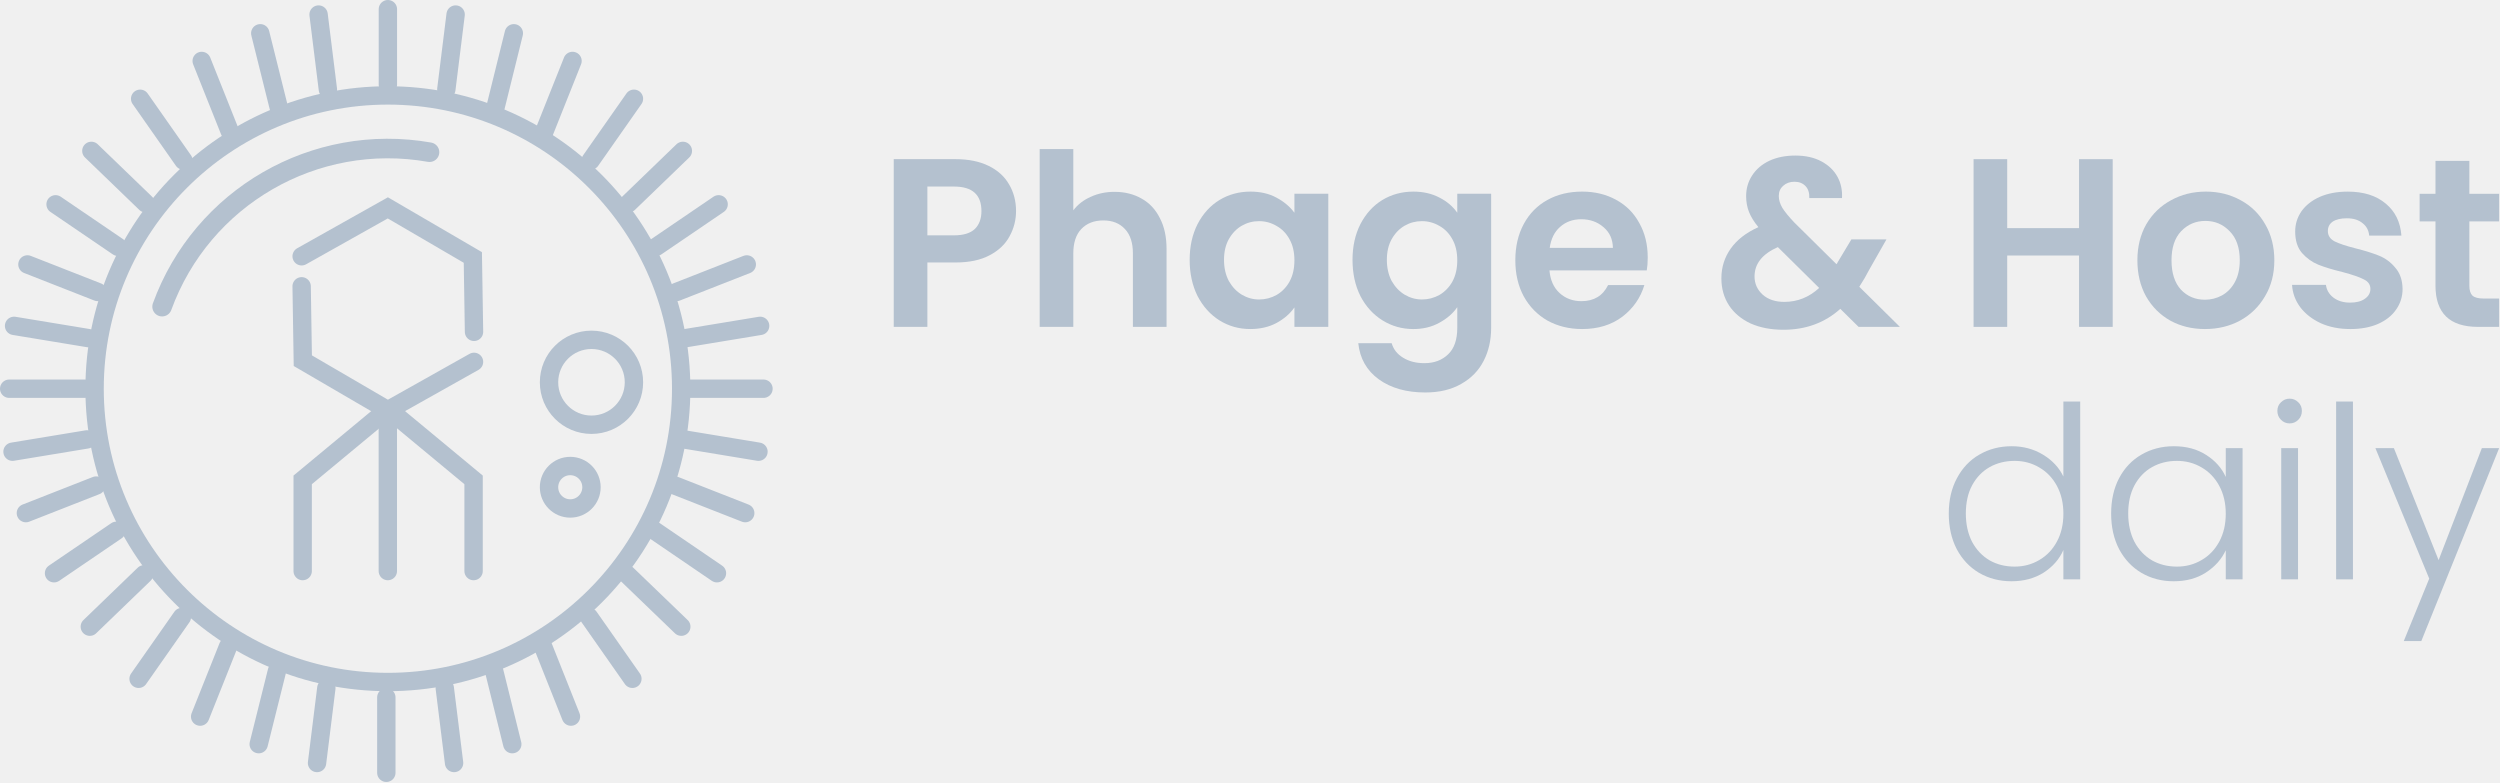
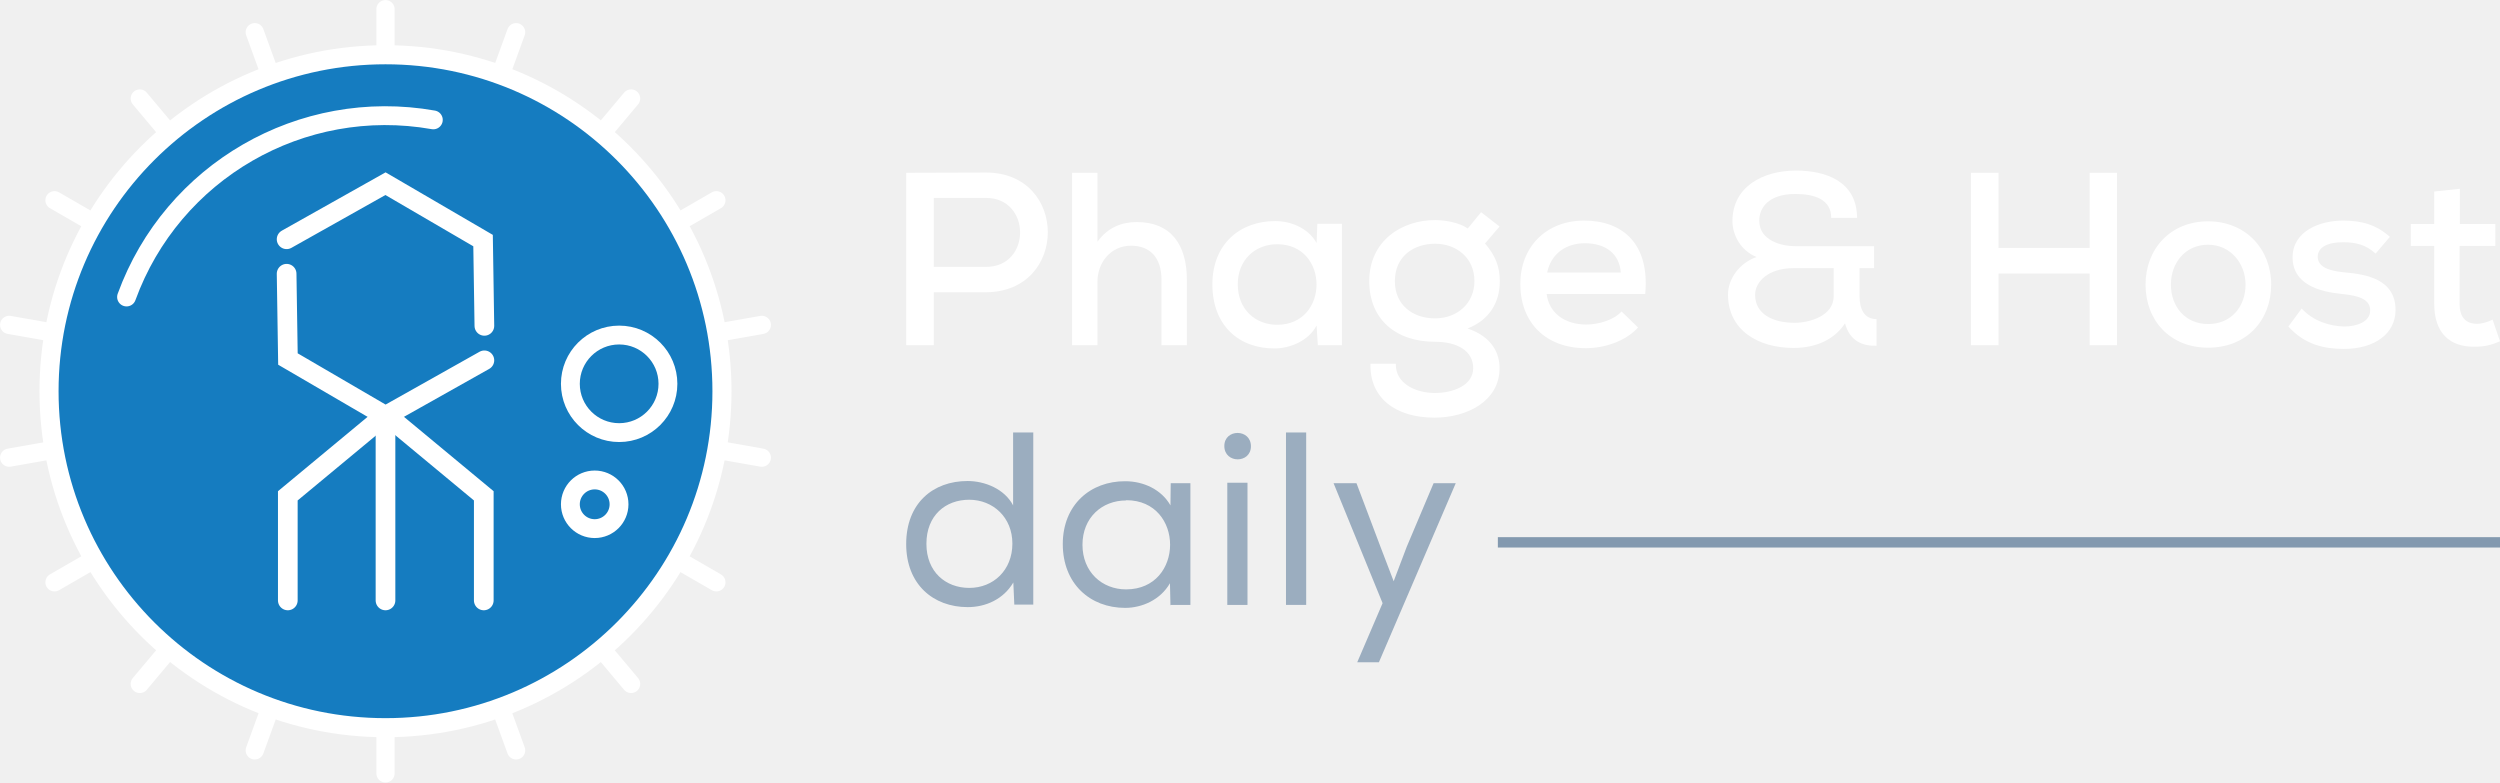
<svg xmlns="http://www.w3.org/2000/svg" width="20.96mm" height="6.56mm" viewBox="0 0 20.96 6.56" version="1.1" id="svg1296">
  <defs id="defs1293">
+     <rect x="31.699" y="-2.655" width="88.022" height="40.515" id="rect7407" />
    <rect x="470.145" y="629.406" width="227.656" height="71.801" id="rect3737" />
    <rect x="470.145" y="629.406" width="227.656" height="71.801" id="rect5547" />
    <rect x="470.145" y="629.406" width="227.656" height="71.801" id="rect19171" />
    <rect x="470.145" y="629.406" width="227.656" height="71.801" id="rect1149" />
+     <rect x="31.699" y="-2.655" width="45.441" height="43.723" id="rect8335" />
+     <rect x="31.699" y="-2.655" width="45.441" height="43.723" id="rect8989" />
+     <rect x="31.699" y="-2.655" width="45.441" height="43.723" id="rect38359" />
+     <rect x="31.699" y="-2.655" width="88.022" height="40.515" id="rect62084" />
+     <rect x="31.699" y="-2.655" width="45.441" height="43.723" id="rect62086" />
  </defs>
-   <g id="g1239">
-     <circle style="fill:none;fill-opacity:1;stroke:#b4c1cf;stroke-width:0.154;stroke-linecap:round;stroke-miterlimit:4;stroke-dasharray:none;stroke-opacity:1" id="path1140" cy="3.259" cx="3.252" r="2.459" />
-     <g id="g1116" transform="matrix(0.1048785,0,0,0.1048785,-2.48008,-2.61283)" style="stroke:#b4c1cf;stroke-width:1.468;stroke-miterlimit:4;stroke-dasharray:none;stroke-opacity:1">
-       <path style="fill:none;stroke:#b4c1cf;stroke-width:1.468;stroke-linecap:round;stroke-linejoin:miter;stroke-miterlimit:4;stroke-dasharray:none;stroke-opacity:1" d="m 47.76,45.4 6.89,-3.87 6.796,3.964 0.094,5.946" id="path1105" />
-       <path style="fill:none;stroke:#b4c1cf;stroke-width:1.468;stroke-linecap:round;stroke-linejoin:miter;stroke-miterlimit:4;stroke-dasharray:none;stroke-opacity:1" d="m 61.54,53.84 -6.89,3.87 -6.796,-3.964 -0.094,-5.946" id="path1107" />
-       <path style="fill:none;stroke:#b4c1cf;stroke-width:1.468;stroke-linecap:round;stroke-linejoin:miter;stroke-miterlimit:4;stroke-dasharray:none;stroke-opacity:1" d="M 54.65,58.105 V 70.564" id="path1109" />
-       <path style="fill:none;stroke:#b4c1cf;stroke-width:1.468;stroke-linecap:round;stroke-linejoin:miter;stroke-miterlimit:4;stroke-dasharray:none;stroke-opacity:1" d="m 54.722,57.65 6.783,5.624 v 7.29" id="path1111" />
-       <path style="fill:none;stroke:#b4c1cf;stroke-width:1.468;stroke-linecap:round;stroke-linejoin:miter;stroke-miterlimit:4;stroke-dasharray:none;stroke-opacity:1" d="m 54.626,57.65 -6.783,5.624 v 7.29" id="path1114" />
+   <g id="g1055">
+     <g aria-label="Phage &amp; Host" transform="matrix(0.2581599,0,0,0.2581599,-0.7675996,1.695483)" id="text7405" style="font-size:8px;line-height:1.25;white-space:pre;shape-inside:url(#rect7407);fill:#ffffff">
+       <path d="m 33.299,-0.14 h 1.696 c 1.472,0 1.48,2.24 0,2.24 h -1.696 z m 1.696,3.064 c 2.68,-0.016 2.672,-3.888 0,-3.888 -0.856,0 -1.736,0.008 -2.592,0.008 V 4.644 h 0.896 v -1.72 z" style="font-family:'Nexa Bold';-inkscape-font-specification:'Nexa Bold, Normal'" id="path969" />
+       <path d="M 37.79,-0.956 V 4.644 h 0.824 v -2.056 c 0,-0.648 0.448,-1.176 1.088,-1.176 0.608,0 0.992,0.368 0.992,1.112 v 2.12 h 0.824 v -2.128 c 0,-1.128 -0.512,-1.872 -1.624,-1.872 -0.472,0 -0.936,0.16 -1.28,0.64 v -2.24 z" style="font-family:'Nexa Bold';-inkscape-font-specification:'Nexa Bold, Normal'" id="path971" />
+       <path d="m 45.731,1.324 c -0.248,-0.448 -0.784,-0.712 -1.344,-0.712 -1.136,0 -2.04,0.736 -2.04,2.056 0,1.344 0.872,2.088 2.024,2.08 0.488,0 1.096,-0.24 1.36,-0.744 l 0.04,0.64 h 0.784 c 0,-1.312 0,-2.632 0,-3.944 h -0.8 z m -1.28,0.04 c 1.704,0 1.704,2.616 0,2.616 -0.704,0 -1.28,-0.496 -1.28,-1.312 0,-0.808 0.576,-1.304 1.28,-1.304 z" style="font-family:'Nexa Bold';-inkscape-font-specification:'Nexa Bold, Normal'" id="path973" />
+       <path d="m 50.641,0.852 c -0.28,-0.192 -0.736,-0.272 -1.064,-0.272 -1.072,0 -2.136,0.664 -2.136,1.984 0,1.232 0.856,1.968 2.136,1.968 0.736,0 1.24,0.304 1.24,0.856 0,0.56 -0.648,0.808 -1.256,0.808 -0.656,-0.008 -1.28,-0.336 -1.256,-0.952 h -0.824 c -0.032,1.096 0.792,1.752 2.08,1.752 1.056,0 2.112,-0.536 2.112,-1.608 0,-0.472 -0.232,-1.016 -1.04,-1.288 0.704,-0.272 1.048,-0.84 1.048,-1.536 0,-0.488 -0.152,-0.84 -0.48,-1.224 l 0.472,-0.552 -0.6,-0.464 z m -1.064,0.496 c 0.68,0 1.28,0.44 1.28,1.216 0,0.712 -0.552,1.208 -1.28,1.208 -0.712,0 -1.304,-0.424 -1.304,-1.208 0,-0.824 0.632,-1.216 1.304,-1.216 z" style="font-family:'Nexa Bold';-inkscape-font-specification:'Nexa Bold, Normal'" id="path975" />
+       <path d="m 56.403,2.98 c 0.152,-1.608 -0.712,-2.384 -1.984,-2.384 -1.232,0 -2.072,0.856 -2.072,2.056 0,1.264 0.832,2.088 2.128,2.088 0.608,0 1.288,-0.224 1.696,-0.672 l -0.536,-0.52 c -0.24,0.272 -0.744,0.424 -1.144,0.424 -0.72,0 -1.216,-0.392 -1.288,-0.992 z m -3.184,-0.696 c 0.128,-0.624 0.624,-0.952 1.224,-0.952 0.664,0 1.12,0.328 1.168,0.952 z" style="font-family:'Nexa Bold';-inkscape-font-specification:'Nexa Bold, Normal'" id="path977" />
+       <path d="m 61.228,2.14 c 0.432,0 0.864,0 1.296,0 v 0.912 c 0,0.656 -0.816,0.864 -1.264,0.864 -0.72,0 -1.288,-0.288 -1.288,-0.912 0,-0.4 0.4,-0.864 1.256,-0.864 z m 2.136,0 h 0.472 v -0.712 c -0.856,0 -1.696,0 -2.56,0 -0.448,0 -1.168,-0.184 -1.168,-0.824 -0.008,-0.408 0.288,-0.872 1.168,-0.872 0.616,0 1.168,0.168 1.168,0.776 h 0.84 c -0.008,-1.2 -1.032,-1.536 -1.984,-1.536 -1.072,0 -2.056,0.52 -2.064,1.632 0,0.488 0.288,0.976 0.784,1.176 -0.528,0.176 -0.928,0.688 -0.928,1.216 0,1.152 0.968,1.736 2.128,1.736 0.728,0 1.328,-0.272 1.672,-0.8 0.16,0.6 0.6,0.744 1.024,0.728 v -0.864 c -0.408,0 -0.552,-0.344 -0.552,-0.744 z" style="font-family:'Nexa Bold';-inkscape-font-specification:'Nexa Bold, Normal'" id="path979" />
+       <path d="m 71.725,4.644 v -5.6 h -0.888 V 1.484 h -2.96 v -2.44 h -0.896 V 4.644 h 0.896 v -2.328 h 2.96 v 2.328 z" style="font-family:'Nexa Bold';-inkscape-font-specification:'Nexa Bold, Normal'" id="path981" />
+       <path d="m 74.684,0.62 c -1.224,0 -2.032,0.896 -2.032,2.056 0,1.168 0.8,2.048 2.032,2.048 1.24,0 2.048,-0.88 2.048,-2.048 0,-1.16 -0.832,-2.056 -2.048,-2.056 z m 0,0.76 c 0.72,0 1.216,0.6 1.216,1.296 0,0.704 -0.456,1.28 -1.216,1.28 -0.752,0 -1.208,-0.576 -1.208,-1.28 0,-0.696 0.456,-1.296 1.208,-1.296 z" style="font-family:'Nexa Bold';-inkscape-font-specification:'Nexa Bold, Normal'" id="path983" />
+       <path d="m 80.587,1.124 c -0.44,-0.392 -0.912,-0.528 -1.52,-0.528 -0.736,0 -1.64,0.328 -1.64,1.2 0.008,0.872 0.864,1.112 1.608,1.184 0.584,0.056 0.92,0.192 0.912,0.544 -0.008,0.368 -0.448,0.512 -0.84,0.512 -0.464,-0.008 -1.016,-0.176 -1.384,-0.584 l -0.432,0.584 c 0.52,0.584 1.16,0.728 1.8,0.728 1.024,0 1.672,-0.512 1.68,-1.248 0.008,-1.016 -0.944,-1.176 -1.672,-1.24 -0.504,-0.048 -0.848,-0.176 -0.856,-0.504 0,-0.312 0.336,-0.48 0.84,-0.472 0.392,0 0.728,0.08 1.04,0.368 z" style="font-family:'Nexa Bold';-inkscape-font-specification:'Nexa Bold, Normal'" id="path985" />
+       <path d="m 82.027,-0.348 v 1.056 h -0.76 V 1.42 h 0.76 v 1.88 c 0,0.928 0.488,1.416 1.344,1.392 0.28,0 0.52,-0.056 0.792,-0.176 l -0.24,-0.704 c -0.16,0.08 -0.344,0.136 -0.504,0.136 -0.384,0 -0.568,-0.232 -0.568,-0.648 v -1.88 h 1.16 V 0.708 h -1.152 v -1.144 z" style="font-family:'Nexa Bold';-inkscape-font-specification:'Nexa Bold, Normal'" id="path987" />
    </g>
-     <path style="fill:none;stroke:#b4c1cf;stroke-width:0.154;stroke-linecap:round;stroke-linejoin:miter;stroke-miterlimit:4;stroke-dasharray:none;stroke-opacity:1" d="M 3.252,0.077 V 0.709" id="path1273" />
-     <path style="fill:none;stroke:#b4c1cf;stroke-width:0.154;stroke-linecap:round;stroke-linejoin:miter;stroke-miterlimit:4;stroke-dasharray:none;stroke-opacity:1" d="M 3.82,0.122 3.742,0.749" id="path1388" />
-     <path style="fill:none;stroke:#b4c1cf;stroke-width:0.154;stroke-linecap:round;stroke-linejoin:miter;stroke-miterlimit:4;stroke-dasharray:none;stroke-opacity:1" d="M 4.308,0.279 4.156,0.893" id="path1390" />
-     <path style="fill:none;stroke:#b4c1cf;stroke-width:0.154;stroke-linecap:round;stroke-linejoin:miter;stroke-miterlimit:4;stroke-dasharray:none;stroke-opacity:1" d="m 4.8,0.511 -0.234,0.587" id="path1392" />
-     <path style="fill:none;stroke:#b4c1cf;stroke-width:0.154;stroke-linecap:round;stroke-linejoin:miter;stroke-miterlimit:4;stroke-dasharray:none;stroke-opacity:1" d="M 5.315,0.828 4.952,1.346" id="path1394" />
-     <path style="fill:none;stroke:#b4c1cf;stroke-width:0.154;stroke-linecap:round;stroke-linejoin:miter;stroke-miterlimit:4;stroke-dasharray:none;stroke-opacity:1" d="m 5.725,1.265 -0.455,0.439" id="path1398" />
-     <path style="fill:none;stroke:#b4c1cf;stroke-width:0.154;stroke-linecap:round;stroke-linejoin:miter;stroke-miterlimit:4;stroke-dasharray:none;stroke-opacity:1" d="m 6.025,1.713 -0.523,0.356" id="path1400" />
-     <path style="fill:none;stroke:#b4c1cf;stroke-width:0.154;stroke-linecap:round;stroke-linejoin:miter;stroke-miterlimit:4;stroke-dasharray:none;stroke-opacity:1" d="m 6.373,2.732 -0.624,0.103" id="path1402" />
-     <path style="fill:none;stroke:#b4c1cf;stroke-width:0.154;stroke-linecap:round;stroke-linejoin:miter;stroke-miterlimit:4;stroke-dasharray:none;stroke-opacity:1" d="m 6.261,2.217 -0.589,0.231" id="path1404" />
-     <path style="fill:none;stroke:#b4c1cf;stroke-width:0.154;stroke-linecap:round;stroke-linejoin:miter;stroke-miterlimit:4;stroke-dasharray:none;stroke-opacity:1" d="m 2.671,0.122 0.078,0.628" id="path1592" />
-     <path style="fill:none;stroke:#b4c1cf;stroke-width:0.154;stroke-linecap:round;stroke-linejoin:miter;stroke-miterlimit:4;stroke-dasharray:none;stroke-opacity:1" d="M 2.182,0.279 2.335,0.893" id="path1594" />
-     <path style="fill:none;stroke:#b4c1cf;stroke-width:0.154;stroke-linecap:round;stroke-linejoin:miter;stroke-miterlimit:4;stroke-dasharray:none;stroke-opacity:1" d="m 1.691,0.511 0.234,0.587" id="path1596" />
-     <path style="fill:none;stroke:#b4c1cf;stroke-width:0.154;stroke-linecap:round;stroke-linejoin:miter;stroke-miterlimit:4;stroke-dasharray:none;stroke-opacity:1" d="m 1.175,0.828 0.363,0.518" id="path1598" />
-     <path style="fill:none;stroke:#b4c1cf;stroke-width:0.154;stroke-linecap:round;stroke-linejoin:miter;stroke-miterlimit:4;stroke-dasharray:none;stroke-opacity:1" d="M 0.077,3.259 H 0.709" id="path1600" />
-     <path style="fill:none;stroke:#b4c1cf;stroke-width:0.154;stroke-linecap:round;stroke-linejoin:miter;stroke-miterlimit:4;stroke-dasharray:none;stroke-opacity:1" d="m 0.766,1.265 0.455,0.439" id="path1602" />
-     <path style="fill:none;stroke:#b4c1cf;stroke-width:0.154;stroke-linecap:round;stroke-linejoin:miter;stroke-miterlimit:4;stroke-dasharray:none;stroke-opacity:1" d="m 0.466,1.713 0.523,0.356" id="path1604" />
-     <path style="fill:none;stroke:#b4c1cf;stroke-width:0.154;stroke-linecap:round;stroke-linejoin:miter;stroke-miterlimit:4;stroke-dasharray:none;stroke-opacity:1" d="m 0.118,2.732 0.624,0.103" id="path1606" />
-     <path style="fill:none;stroke:#b4c1cf;stroke-width:0.154;stroke-linecap:round;stroke-linejoin:miter;stroke-miterlimit:4;stroke-dasharray:none;stroke-opacity:1" d="m 0.23,2.217 0.589,0.231" id="path1608" />
-     <path style="fill:none;stroke:#b4c1cf;stroke-width:0.154;stroke-linecap:round;stroke-linejoin:miter;stroke-miterlimit:4;stroke-dasharray:none;stroke-opacity:1" d="m 3.239,6.479 v -0.632" id="path1610" />
-     <path style="fill:none;stroke:#b4c1cf;stroke-width:0.154;stroke-linecap:round;stroke-linejoin:miter;stroke-miterlimit:4;stroke-dasharray:none;stroke-opacity:1" d="m 3.807,6.397 -0.078,-0.628" id="path1612" />
-     <path style="fill:none;stroke:#b4c1cf;stroke-width:0.154;stroke-linecap:round;stroke-linejoin:miter;stroke-miterlimit:4;stroke-dasharray:none;stroke-opacity:1" d="M 4.295,6.239 4.143,5.626" id="path1614" />
-     <path style="fill:none;stroke:#b4c1cf;stroke-width:0.154;stroke-linecap:round;stroke-linejoin:miter;stroke-miterlimit:4;stroke-dasharray:none;stroke-opacity:1" d="M 4.787,6.008 4.553,5.42" id="path1616" />
-     <path style="fill:none;stroke:#b4c1cf;stroke-width:0.154;stroke-linecap:round;stroke-linejoin:miter;stroke-miterlimit:4;stroke-dasharray:none;stroke-opacity:1" d="M 5.302,5.691 4.939,5.173" id="path1618" />
-     <path style="fill:none;stroke:#b4c1cf;stroke-width:0.154;stroke-linecap:round;stroke-linejoin:miter;stroke-miterlimit:4;stroke-dasharray:none;stroke-opacity:1" d="M 6.401,3.259 H 5.768" id="path1620" />
-     <path style="fill:none;stroke:#b4c1cf;stroke-width:0.154;stroke-linecap:round;stroke-linejoin:miter;stroke-miterlimit:4;stroke-dasharray:none;stroke-opacity:1" d="M 5.712,5.254 5.256,4.815" id="path1622" />
-     <path style="fill:none;stroke:#b4c1cf;stroke-width:0.154;stroke-linecap:round;stroke-linejoin:miter;stroke-miterlimit:4;stroke-dasharray:none;stroke-opacity:1" d="M 6.011,4.806 5.489,4.45" id="path1624" />
-     <path style="fill:none;stroke:#b4c1cf;stroke-width:0.154;stroke-linecap:round;stroke-linejoin:miter;stroke-miterlimit:4;stroke-dasharray:none;stroke-opacity:1" d="M 6.359,3.787 5.735,3.684" id="path1626" />
-     <path style="fill:none;stroke:#b4c1cf;stroke-width:0.154;stroke-linecap:round;stroke-linejoin:miter;stroke-miterlimit:4;stroke-dasharray:none;stroke-opacity:1" d="m 6.248,4.302 -0.589,-0.231" id="path1628" />
-     <path style="fill:none;stroke:#b4c1cf;stroke-width:0.154;stroke-linecap:round;stroke-linejoin:miter;stroke-miterlimit:4;stroke-dasharray:none;stroke-opacity:1" d="m 2.658,6.397 0.078,-0.628" id="path1814" />
-     <path style="fill:none;stroke:#b4c1cf;stroke-width:0.154;stroke-linecap:round;stroke-linejoin:miter;stroke-miterlimit:4;stroke-dasharray:none;stroke-opacity:1" d="M 2.169,6.239 2.322,5.626" id="path1817" />
-     <path style="fill:none;stroke:#b4c1cf;stroke-width:0.154;stroke-linecap:round;stroke-linejoin:miter;stroke-miterlimit:4;stroke-dasharray:none;stroke-opacity:1" d="m 1.678,6.008 0.234,-0.587" id="path1819" />
-     <path style="fill:none;stroke:#b4c1cf;stroke-width:0.154;stroke-linecap:round;stroke-linejoin:miter;stroke-miterlimit:4;stroke-dasharray:none;stroke-opacity:1" d="M 1.162,5.691 1.525,5.173" id="path1821" />
-     <path style="fill:none;stroke:#b4c1cf;stroke-width:0.154;stroke-linecap:round;stroke-linejoin:miter;stroke-miterlimit:4;stroke-dasharray:none;stroke-opacity:1" d="m 0.753,5.254 0.455,-0.439" id="path1825" />
-     <path style="fill:none;stroke:#b4c1cf;stroke-width:0.154;stroke-linecap:round;stroke-linejoin:miter;stroke-miterlimit:4;stroke-dasharray:none;stroke-opacity:1" d="m 0.453,4.806 0.523,-0.356" id="path1827" />
-     <path style="fill:none;stroke:#b4c1cf;stroke-width:0.154;stroke-linecap:round;stroke-linejoin:miter;stroke-miterlimit:4;stroke-dasharray:none;stroke-opacity:1" d="m 0.105,3.787 0.624,-0.103" id="path1829" />
-     <path style="fill:none;stroke:#b4c1cf;stroke-width:0.154;stroke-linecap:round;stroke-linejoin:miter;stroke-miterlimit:4;stroke-dasharray:none;stroke-opacity:1" d="m 0.217,4.302 0.589,-0.231" id="path1831" />
-     <circle style="fill:none;stroke:#b4c1cf;stroke-width:0.154;stroke-linecap:round;stroke-miterlimit:4;stroke-dasharray:none;stroke-opacity:1" id="path2452" cy="3.205" cx="4.959" r="0.356" />
-     <circle style="fill:none;stroke:#b4c1cf;stroke-width:0.154;stroke-linecap:round;stroke-miterlimit:4;stroke-dasharray:none;stroke-opacity:1" id="circle2534" cy="4.085" cx="4.781" r="0.178" />
-     <path style="fill:none;stroke:#b4c1cf;stroke-width:0.164;stroke-linecap:round;stroke-miterlimit:4;stroke-dasharray:none;stroke-opacity:1" id="circle2814" d="M 1.359,2.571 A 2.014,2.014 0 0 1 3.601,1.276" />
-     <g aria-label="Phage &amp; Host" transform="matrix(0.09442838,0,0,0.09442838,-37.04084,-58.45593)" id="text3735" style="font-size:8px;line-height:1.25;white-space:pre;shape-inside:url(#rect3737);fill:#b4c1cf;fill-opacity:1">
-       <path d="m 482.475,637.79 q 0,1.195 -0.576,2.24 -0.555,1.045 -1.771,1.685 -1.195,0.64 -3.029,0.64 h -2.496 v 5.717 h -2.987 v -14.891 h 5.483 q 1.728,0 2.944,0.597 1.216,0.597 1.813,1.643 0.619,1.045 0.619,2.368 z m -5.504,2.155 q 1.237,0 1.835,-0.555 0.597,-0.576 0.597,-1.6 0,-2.176 -2.432,-2.176 h -2.368 v 4.331 z" style="font-weight:600;font-size:21.333px;font-family:Poppins;-inkscape-font-specification:'Poppins, Semi-Bold';fill:#b4c1cf;fill-opacity:1" id="path6129" />
-       <path d="m 491.231,636.084 q 1.344,0 2.389,0.597 1.045,0.576 1.621,1.728 0.597,1.131 0.597,2.731 v 6.933 h -2.987 v -6.528 q 0,-1.408 -0.704,-2.155 -0.704,-0.768 -1.92,-0.768 -1.237,0 -1.963,0.768 -0.704,0.747 -0.704,2.155 v 6.528 h -2.987 v -15.787 h 2.987 v 5.44 q 0.576,-0.768 1.536,-1.195 0.96,-0.448 2.133,-0.448 z" style="font-weight:600;font-size:21.333px;font-family:Poppins;-inkscape-font-specification:'Poppins, Semi-Bold';fill:#b4c1cf;fill-opacity:1" id="path6131" />
-       <path d="m 497.89,642.121 q 0,-1.792 0.704,-3.179 0.725,-1.387 1.941,-2.133 1.237,-0.747 2.752,-0.747 1.323,0 2.304,0.533 1.003,0.533 1.6,1.344 v -1.685 h 3.008 v 11.819 h -3.008 v -1.728 q -0.576,0.832 -1.6,1.387 -1.003,0.533 -2.325,0.533 -1.493,0 -2.731,-0.768 -1.216,-0.768 -1.941,-2.155 -0.704,-1.408 -0.704,-3.221 z m 9.301,0.043 q 0,-1.088 -0.427,-1.856 -0.427,-0.789 -1.152,-1.195 -0.725,-0.427 -1.557,-0.427 -0.832,0 -1.536,0.405 -0.704,0.405 -1.152,1.195 -0.427,0.768 -0.427,1.835 0,1.067 0.427,1.877 0.448,0.789 1.152,1.216 0.725,0.427 1.536,0.427 0.832,0 1.557,-0.405 0.725,-0.427 1.152,-1.195 0.427,-0.789 0.427,-1.877 z" style="font-weight:600;font-size:21.333px;font-family:Poppins;-inkscape-font-specification:'Poppins, Semi-Bold';fill:#b4c1cf;fill-opacity:1" id="path6133" />
-       <path d="m 517.746,636.062 q 1.323,0 2.325,0.533 1.003,0.512 1.579,1.344 v -1.685 h 3.008 v 11.904 q 0,1.643 -0.661,2.923 -0.661,1.301 -1.984,2.048 -1.323,0.768 -3.2,0.768 -2.517,0 -4.139,-1.173 -1.6,-1.173 -1.813,-3.2 h 2.965 q 0.235,0.811 1.003,1.28 0.789,0.491 1.899,0.491 1.301,0 2.112,-0.789 0.811,-0.768 0.811,-2.347 v -1.835 q -0.576,0.832 -1.6,1.387 -1.003,0.555 -2.304,0.555 -1.493,0 -2.731,-0.768 -1.237,-0.768 -1.963,-2.155 -0.704,-1.408 -0.704,-3.221 0,-1.792 0.704,-3.179 0.725,-1.387 1.941,-2.133 1.237,-0.747 2.752,-0.747 z m 3.904,6.101 q 0,-1.088 -0.427,-1.856 -0.427,-0.789 -1.152,-1.195 -0.725,-0.427 -1.557,-0.427 -0.832,0 -1.536,0.405 -0.704,0.405 -1.152,1.195 -0.427,0.768 -0.427,1.835 0,1.067 0.427,1.877 0.448,0.789 1.152,1.216 0.725,0.427 1.536,0.427 0.832,0 1.557,-0.405 0.725,-0.427 1.152,-1.195 0.427,-0.789 0.427,-1.877 z" style="font-weight:600;font-size:21.333px;font-family:Poppins;-inkscape-font-specification:'Poppins, Semi-Bold';fill:#b4c1cf;fill-opacity:1" id="path6135" />
-       <path d="m 538.561,641.908 q 0,0.64 -0.085,1.152 h -8.64 q 0.107,1.28 0.896,2.005 0.789,0.725 1.941,0.725 1.664,0 2.368,-1.429 h 3.221 q -0.512,1.707 -1.963,2.816 -1.451,1.088 -3.563,1.088 -1.707,0 -3.072,-0.747 -1.344,-0.768 -2.112,-2.155 -0.747,-1.387 -0.747,-3.2 0,-1.835 0.747,-3.221 0.747,-1.387 2.091,-2.133 1.344,-0.747 3.093,-0.747 1.685,0 3.008,0.725 1.344,0.725 2.069,2.069 0.747,1.323 0.747,3.051 z m -3.093,-0.853 q -0.021,-1.152 -0.832,-1.835 -0.811,-0.704 -1.984,-0.704 -1.109,0 -1.877,0.683 -0.747,0.661 -0.917,1.856 z" style="font-weight:600;font-size:21.333px;font-family:Poppins;-inkscape-font-specification:'Poppins, Semi-Bold';fill:#b4c1cf;fill-opacity:1" id="path6137" />
-       <path d="m 557.281,648.073 -1.621,-1.6 q -2.069,1.856 -5.056,1.856 -1.643,0 -2.901,-0.555 -1.237,-0.576 -1.92,-1.6 -0.683,-1.045 -0.683,-2.411 0,-1.472 0.832,-2.645 0.832,-1.173 2.453,-1.899 -0.576,-0.704 -0.832,-1.344 -0.256,-0.661 -0.256,-1.408 0,-1.024 0.533,-1.835 0.533,-0.832 1.515,-1.301 1.003,-0.469 2.325,-0.469 1.344,0 2.304,0.512 0.96,0.512 1.429,1.365 0.469,0.853 0.405,1.899 h -2.901 q 0.021,-0.704 -0.341,-1.067 -0.363,-0.384 -0.981,-0.384 -0.597,0 -1.003,0.363 -0.384,0.341 -0.384,0.896 0,0.533 0.32,1.067 0.32,0.512 1.045,1.28 l 3.755,3.712 q 0.043,-0.043 0.064,-0.085 0.021,-0.043 0.043,-0.085 l 1.216,-2.027 h 3.115 l -1.493,2.624 q -0.427,0.832 -0.917,1.579 l 3.605,3.563 z m -6.592,-2.219 q 1.749,0 3.093,-1.237 l -3.669,-3.627 q -2.069,0.917 -2.069,2.603 0,0.96 0.725,1.621 0.725,0.64 1.92,0.64 z" style="font-weight:600;font-size:21.333px;font-family:Poppins;-inkscape-font-specification:'Poppins, Semi-Bold';fill:#b4c1cf;fill-opacity:1" id="path6139" />
-       <path d="m 579.843,633.182 v 14.891 h -2.987 v -6.336 h -6.379 v 6.336 h -2.987 v -14.891 h 2.987 v 6.123 h 6.379 v -6.123 z" style="font-weight:600;font-size:21.333px;font-family:Poppins;-inkscape-font-specification:'Poppins, Semi-Bold';fill:#b4c1cf;fill-opacity:1" id="path6141" />
-       <path d="m 588.031,648.265 q -1.707,0 -3.072,-0.747 -1.365,-0.768 -2.155,-2.155 -0.768,-1.387 -0.768,-3.2 0,-1.813 0.789,-3.2 0.811,-1.387 2.197,-2.133 1.387,-0.768 3.093,-0.768 1.707,0 3.093,0.768 1.387,0.747 2.176,2.133 0.811,1.387 0.811,3.2 0,1.813 -0.832,3.2 -0.811,1.387 -2.219,2.155 -1.387,0.747 -3.115,0.747 z m 0,-2.603 q 0.811,0 1.515,-0.384 0.725,-0.405 1.152,-1.195 0.427,-0.789 0.427,-1.92 0,-1.685 -0.896,-2.581 -0.875,-0.917 -2.155,-0.917 -1.28,0 -2.155,0.917 -0.853,0.896 -0.853,2.581 0,1.685 0.832,2.603 0.853,0.896 2.133,0.896 z" style="font-weight:600;font-size:21.333px;font-family:Poppins;-inkscape-font-specification:'Poppins, Semi-Bold';fill:#b4c1cf;fill-opacity:1" id="path6143" />
-       <path d="m 600.931,648.265 q -1.451,0 -2.603,-0.512 -1.152,-0.533 -1.835,-1.429 -0.661,-0.896 -0.725,-1.984 h 3.008 q 0.085,0.683 0.661,1.131 0.597,0.448 1.472,0.448 0.853,0 1.323,-0.341 0.491,-0.341 0.491,-0.875 0,-0.576 -0.597,-0.853 -0.576,-0.299 -1.856,-0.64 -1.323,-0.32 -2.176,-0.661 -0.832,-0.341 -1.451,-1.045 -0.597,-0.704 -0.597,-1.899 0,-0.981 0.555,-1.792 0.576,-0.811 1.621,-1.28 1.067,-0.469 2.496,-0.469 2.112,0 3.371,1.067 1.259,1.045 1.387,2.837 h -2.859 q -0.064,-0.704 -0.597,-1.109 -0.512,-0.427 -1.387,-0.427 -0.811,0 -1.259,0.299 -0.427,0.299 -0.427,0.832 0,0.597 0.597,0.917 0.597,0.299 1.856,0.619 1.28,0.32 2.112,0.661 0.832,0.341 1.429,1.067 0.619,0.704 0.64,1.877 0,1.024 -0.576,1.835 -0.555,0.811 -1.621,1.28 -1.045,0.448 -2.453,0.448 z" style="font-weight:600;font-size:21.333px;font-family:Poppins;-inkscape-font-specification:'Poppins, Semi-Bold';fill:#b4c1cf;fill-opacity:1" id="path6145" />
-       <path d="m 611.51,638.708 v 5.717 q 0,0.597 0.277,0.875 0.299,0.256 0.981,0.256 h 1.387 v 2.517 h -1.877 q -3.776,0 -3.776,-3.669 v -5.696 h -1.408 v -2.453 h 1.408 v -2.923 h 3.008 v 2.923 h 2.645 v 2.453 z" style="font-weight:600;font-size:21.333px;font-family:Poppins;-inkscape-font-specification:'Poppins, Semi-Bold';fill:#b4c1cf;fill-opacity:1" id="path6147" />
+     <g aria-label="daily" transform="matrix(0.2645833,0,0,0.2645833,-0.8824056,3.889689)" id="text8987" style="font-size:7.805px;line-height:1.25;white-space:pre;shape-inside:url(#rect8989);fill:#9badbf">
+       <path d="M 36.07,-0.997 H 35.438 V 1.313 C 35.165,0.79 34.54,0.541 33.994,0.541 c -1.093,0 -1.944,0.702 -1.944,1.998 0,1.272 0.851,1.998 1.951,1.998 0.57,0 1.132,-0.25 1.444,-0.781 l 0.031,0.702 h 0.601 V -1.005 Z M 34.041,1.134 c 0.765,0 1.374,0.562 1.374,1.389 0,0.843 -0.601,1.405 -1.366,1.405 -0.749,0 -1.358,-0.507 -1.358,-1.397 0,-0.905 0.609,-1.397 1.358,-1.397 z" style="font-family:'Nexa Regular';-inkscape-font-specification:'Nexa Regular, Normal'" id="path990" />
+       <path d="m 40.439,4.467 h 0.617 V 0.611 h -0.624 l -0.008,0.702 C 40.142,0.814 39.573,0.548 38.995,0.548 37.894,0.541 37.012,1.29 37.012,2.539 c 0,1.257 0.866,2.022 1.975,2.022 0.531,0 1.116,-0.25 1.421,-0.781 l 0.016,0.702 z M 39.026,1.149 c 1.85,0 1.85,2.826 -0.008,2.826 -0.765,0 -1.382,-0.554 -1.382,-1.413 0,-0.859 0.617,-1.405 1.382,-1.405 z" style="font-family:'Nexa Regular';-inkscape-font-specification:'Nexa Regular, Normal'" id="path992" />
+       <path d="m 42.131,-0.568 c 0,0.562 0.843,0.562 0.843,0.008 0,-0.562 -0.843,-0.562 -0.843,-0.008 z m 0.094,1.163 h 0.64 V 4.467 h -0.64 z" style="font-family:'Nexa Regular';-inkscape-font-specification:'Nexa Regular, Normal'" id="path994" />
+       <path d="M 44.725,-0.997 H 44.085 V 4.467 h 0.64 z" style="font-family:'Nexa Regular';-inkscape-font-specification:'Nexa Regular, Normal'" id="path996" />
+       <path d="M 49.464,0.611 H 48.762 L 47.911,2.625 47.497,3.717 47.076,2.617 46.319,0.611 H 45.593 L 47.146,4.412 46.342,6.285 h 0.687 z" style="font-family:'Nexa Regular';-inkscape-font-specification:'Nexa Regular, Normal'" id="path998" />
    </g>
-     <g aria-label="daily" transform="matrix(0.09442838,0,0,0.09442838,-28.15313,-56.33927)" id="text5545" style="font-size:8px;line-height:1.25;white-space:pre;shape-inside:url(#rect5547);fill:#b4c1cf;fill-opacity:1">
-       <path d="m 471.169,642.228 q 0,-1.792 0.725,-3.136 0.725,-1.365 1.984,-2.091 1.28,-0.747 2.88,-0.747 1.536,0 2.773,0.747 1.237,0.747 1.813,1.941 v -6.656 h 1.493 v 15.787 h -1.493 v -2.603 q -0.533,1.216 -1.749,2.005 -1.216,0.768 -2.859,0.768 -1.6,0 -2.88,-0.747 -1.259,-0.747 -1.984,-2.112 -0.704,-1.365 -0.704,-3.157 z m 10.176,0.021 q 0,-1.408 -0.576,-2.475 -0.576,-1.067 -1.579,-1.643 -0.981,-0.576 -2.176,-0.576 -1.237,0 -2.219,0.555 -0.981,0.555 -1.557,1.621 -0.555,1.045 -0.555,2.496 0,1.429 0.555,2.517 0.576,1.067 1.557,1.643 0.981,0.555 2.219,0.555 1.195,0 2.176,-0.576 1.003,-0.576 1.579,-1.643 0.576,-1.067 0.576,-2.475 z" style="font-weight:300;font-size:21.333px;font-family:Poppins;-inkscape-font-specification:'Poppins, Light';fill:#b4c1cf;fill-opacity:1" id="path6168" />
-       <path d="m 485.585,642.228 q 0,-1.792 0.704,-3.136 0.725,-1.365 1.984,-2.091 1.28,-0.747 2.88,-0.747 1.664,0 2.859,0.768 1.216,0.768 1.749,1.963 v -2.56 h 1.493 v 11.648 h -1.493 v -2.581 q -0.555,1.195 -1.771,1.984 -1.195,0.768 -2.859,0.768 -1.579,0 -2.859,-0.747 -1.259,-0.747 -1.984,-2.112 -0.704,-1.365 -0.704,-3.157 z m 10.176,0.021 q 0,-1.408 -0.576,-2.475 -0.576,-1.067 -1.579,-1.643 -0.981,-0.576 -2.176,-0.576 -1.237,0 -2.219,0.555 -0.981,0.555 -1.557,1.621 -0.555,1.045 -0.555,2.496 0,1.429 0.555,2.517 0.576,1.067 1.557,1.643 0.981,0.555 2.219,0.555 1.195,0 2.176,-0.576 1.003,-0.576 1.579,-1.643 0.576,-1.067 0.576,-2.475 z" style="font-weight:300;font-size:21.333px;font-family:Poppins;-inkscape-font-specification:'Poppins, Light';fill:#b4c1cf;fill-opacity:1" id="path6170" />
-       <path d="m 501.431,634.228 q -0.448,0 -0.768,-0.32 -0.32,-0.32 -0.32,-0.789 0,-0.469 0.32,-0.768 0.32,-0.32 0.768,-0.32 0.448,0 0.768,0.32 0.32,0.299 0.32,0.768 0,0.469 -0.32,0.789 -0.32,0.32 -0.768,0.32 z m 0.747,2.197 v 11.648 h -1.493 v -11.648 z" style="font-weight:300;font-size:21.333px;font-family:Poppins;-inkscape-font-specification:'Poppins, Light';fill:#b4c1cf;fill-opacity:1" id="path6172" />
-       <path d="m 507.053,632.286 v 15.787 h -1.493 v -15.787 z" style="font-weight:300;font-size:21.333px;font-family:Poppins;-inkscape-font-specification:'Poppins, Light';fill:#b4c1cf;fill-opacity:1" id="path6174" />
-       <path d="m 520.034,636.425 -6.912,17.131 h -1.557 l 2.261,-5.547 -4.779,-11.584 h 1.643 l 3.968,9.941 3.84,-9.941 z" style="font-weight:300;font-size:21.333px;font-family:Poppins;-inkscape-font-specification:'Poppins, Light';fill:#b4c1cf;fill-opacity:1" id="path6176" />
-     </g>
+     <path style="font-size:8px;line-height:1.25;white-space:pre;fill:none;fill-opacity:1;stroke:#8399af;stroke-width:0.087;stroke-linecap:butt;stroke-linejoin:miter;stroke-miterlimit:4;stroke-dasharray:none;stroke-opacity:1" d="m 12.558,4.547 h 8.402" id="path53856" />
+     <path style="fill:none;stroke:#ffffff;stroke-width:0.153;stroke-linecap:round;stroke-linejoin:miter;stroke-miterlimit:4;stroke-dasharray:none;stroke-opacity:1" d="M 3.232,0.077 V 6.484" id="path58712" />
+     <path style="fill:none;stroke:#ffffff;stroke-width:0.153;stroke-linecap:round;stroke-linejoin:miter;stroke-miterlimit:4;stroke-dasharray:none;stroke-opacity:1" d="M 4.327,0.27 2.136,6.291" id="path61402" />
+     <path style="fill:none;stroke:#ffffff;stroke-width:0.153;stroke-linecap:round;stroke-linejoin:miter;stroke-miterlimit:4;stroke-dasharray:none;stroke-opacity:1" d="M 5.291,0.826 1.172,5.734" id="path61404" />
+     <path style="fill:none;stroke:#ffffff;stroke-width:0.153;stroke-linecap:round;stroke-linejoin:miter;stroke-miterlimit:4;stroke-dasharray:none;stroke-opacity:1" d="M 6.006,1.679 0.457,4.882" id="path61646" />
+     <path style="fill:none;stroke:#ffffff;stroke-width:0.153;stroke-linecap:round;stroke-linejoin:miter;stroke-miterlimit:4;stroke-dasharray:none;stroke-opacity:1" d="M 6.387,2.724 0.077,3.837" id="path61648" />
+     <path style="fill:none;stroke:#ffffff;stroke-width:0.153;stroke-linecap:round;stroke-linejoin:miter;stroke-miterlimit:4;stroke-dasharray:none;stroke-opacity:1" d="M 6.387,3.837 0.077,2.724" id="path61730" />
+     <path style="fill:none;stroke:#ffffff;stroke-width:0.153;stroke-linecap:round;stroke-linejoin:miter;stroke-miterlimit:4;stroke-dasharray:none;stroke-opacity:1" d="M 6.006,4.882 0.457,1.679" id="path61732" />
+     <path style="fill:none;stroke:#ffffff;stroke-width:0.153;stroke-linecap:round;stroke-linejoin:miter;stroke-miterlimit:4;stroke-dasharray:none;stroke-opacity:1" d="M 5.291,5.734 1.172,0.826" id="path61734" />
+     <path style="fill:none;stroke:#ffffff;stroke-width:0.153;stroke-linecap:round;stroke-linejoin:miter;stroke-miterlimit:4;stroke-dasharray:none;stroke-opacity:1" d="M 4.327,6.291 2.136,0.27" id="path61736" />
+     <circle style="fill:#157cc0;fill-opacity:1;stroke:#ffffff;stroke-width:0.16;stroke-linecap:round;stroke-miterlimit:4;stroke-dasharray:none;stroke-opacity:1" id="path1140" cy="3.28" cx="3.232" r="2.821" />
+     <path style="fill:none;stroke:#ffffff;stroke-width:0.165;stroke-linecap:round;stroke-linejoin:miter;stroke-miterlimit:4;stroke-dasharray:none;stroke-opacity:1" d="m 2.403,2.006 0.829,-0.466 0.818,0.477 0.011,0.715" id="path1105" />
+     <path style="fill:none;stroke:#ffffff;stroke-width:0.165;stroke-linecap:round;stroke-linejoin:miter;stroke-miterlimit:4;stroke-dasharray:none;stroke-opacity:1" d="M 4.061,3.021 3.232,3.487 2.414,3.01 2.403,2.295" id="path1107" />
+     <path style="fill:none;stroke:#ffffff;stroke-width:0.165;stroke-linecap:round;stroke-linejoin:miter;stroke-miterlimit:4;stroke-dasharray:none;stroke-opacity:1" d="m 3.232,3.535 v 1.499" id="path1109" />
+     <path style="fill:none;stroke:#ffffff;stroke-width:0.165;stroke-linecap:round;stroke-linejoin:miter;stroke-miterlimit:4;stroke-dasharray:none;stroke-opacity:1" d="m 3.24,3.48 0.816,0.677 v 0.877" id="path1111" />
+     <path style="fill:none;stroke:#ffffff;stroke-width:0.165;stroke-linecap:round;stroke-linejoin:miter;stroke-miterlimit:4;stroke-dasharray:none;stroke-opacity:1" d="m 3.229,3.48 -0.816,0.677 v 0.877" id="path1114" />
+     <circle style="fill:none;stroke:#ffffff;stroke-width:0.158;stroke-linecap:round;stroke-miterlimit:4;stroke-dasharray:none;stroke-opacity:1" id="path2452" cy="3.218" cx="5.191" r="0.409" />
+     <circle style="fill:none;stroke:#ffffff;stroke-width:0.158;stroke-linecap:round;stroke-miterlimit:4;stroke-dasharray:none;stroke-opacity:1" id="circle2534" cy="4.228" cx="4.986" r="0.204" />
+     <path style="fill:none;stroke:#ffffff;stroke-width:0.158;stroke-linecap:round;stroke-miterlimit:4;stroke-dasharray:none;stroke-opacity:1" id="circle2814" d="M 1.061,2.49 A 2.31,2.31 0 0 1 3.633,1.005" />
  </g>
</svg>
